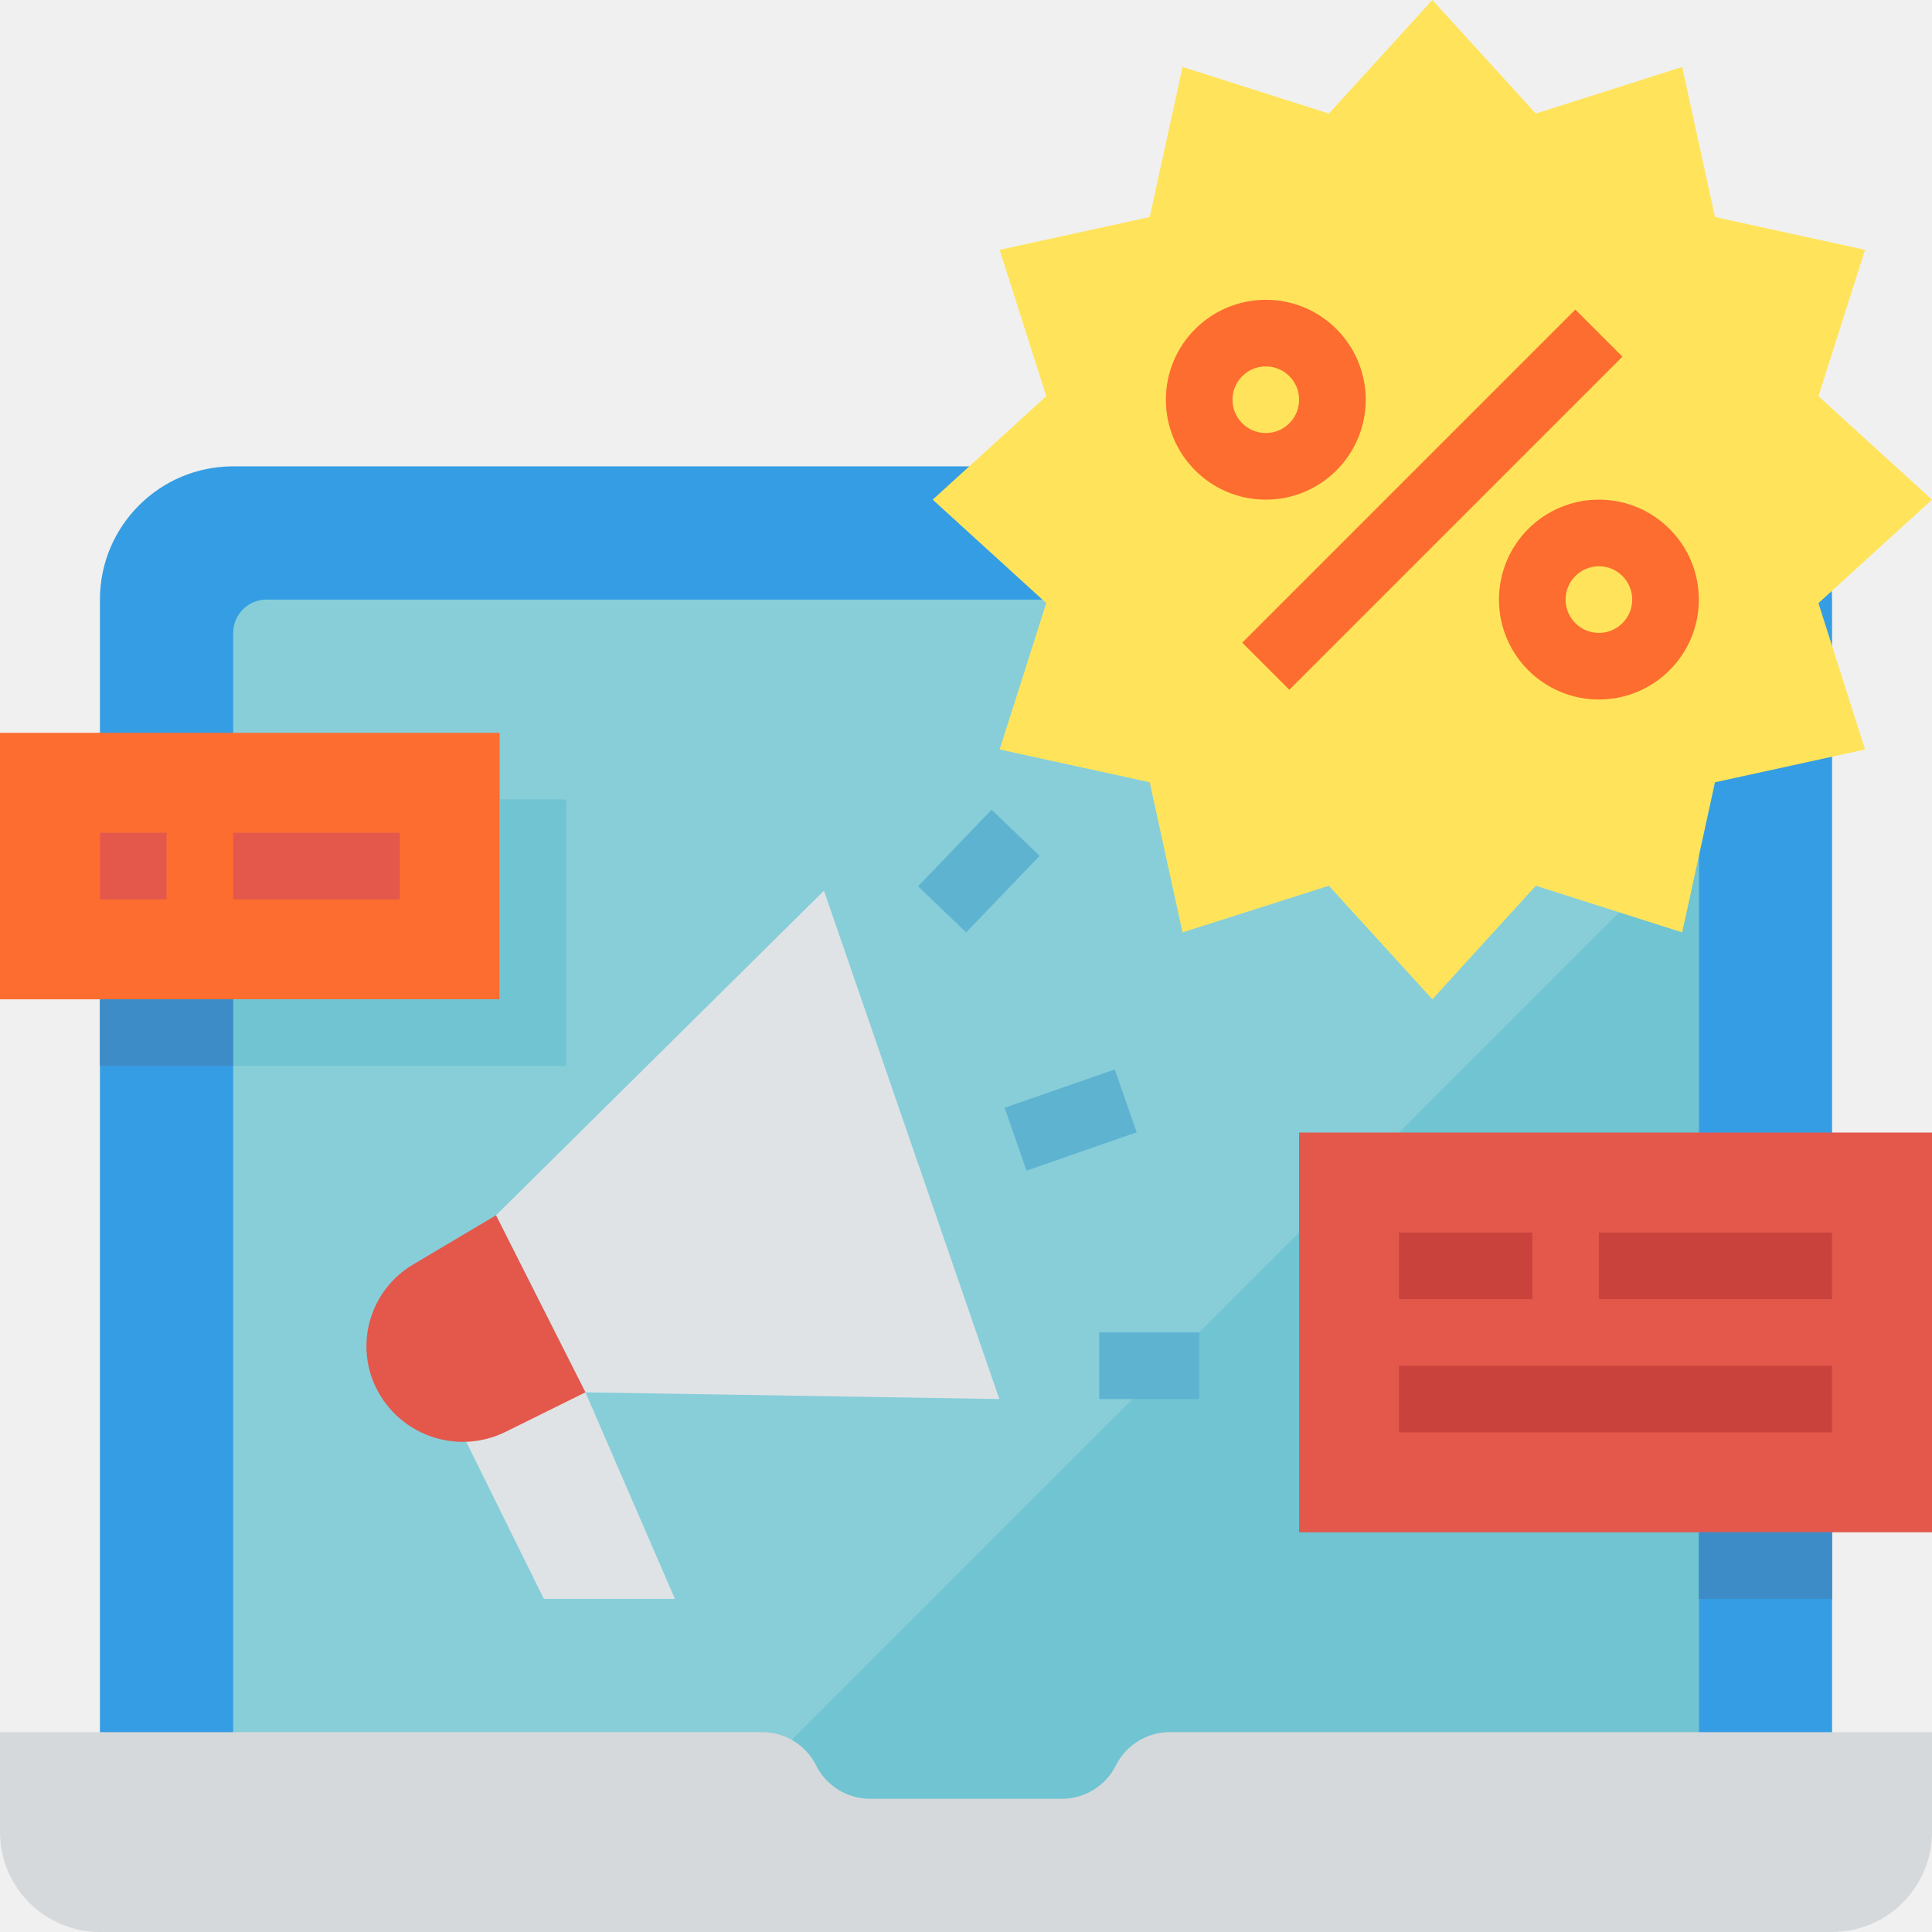
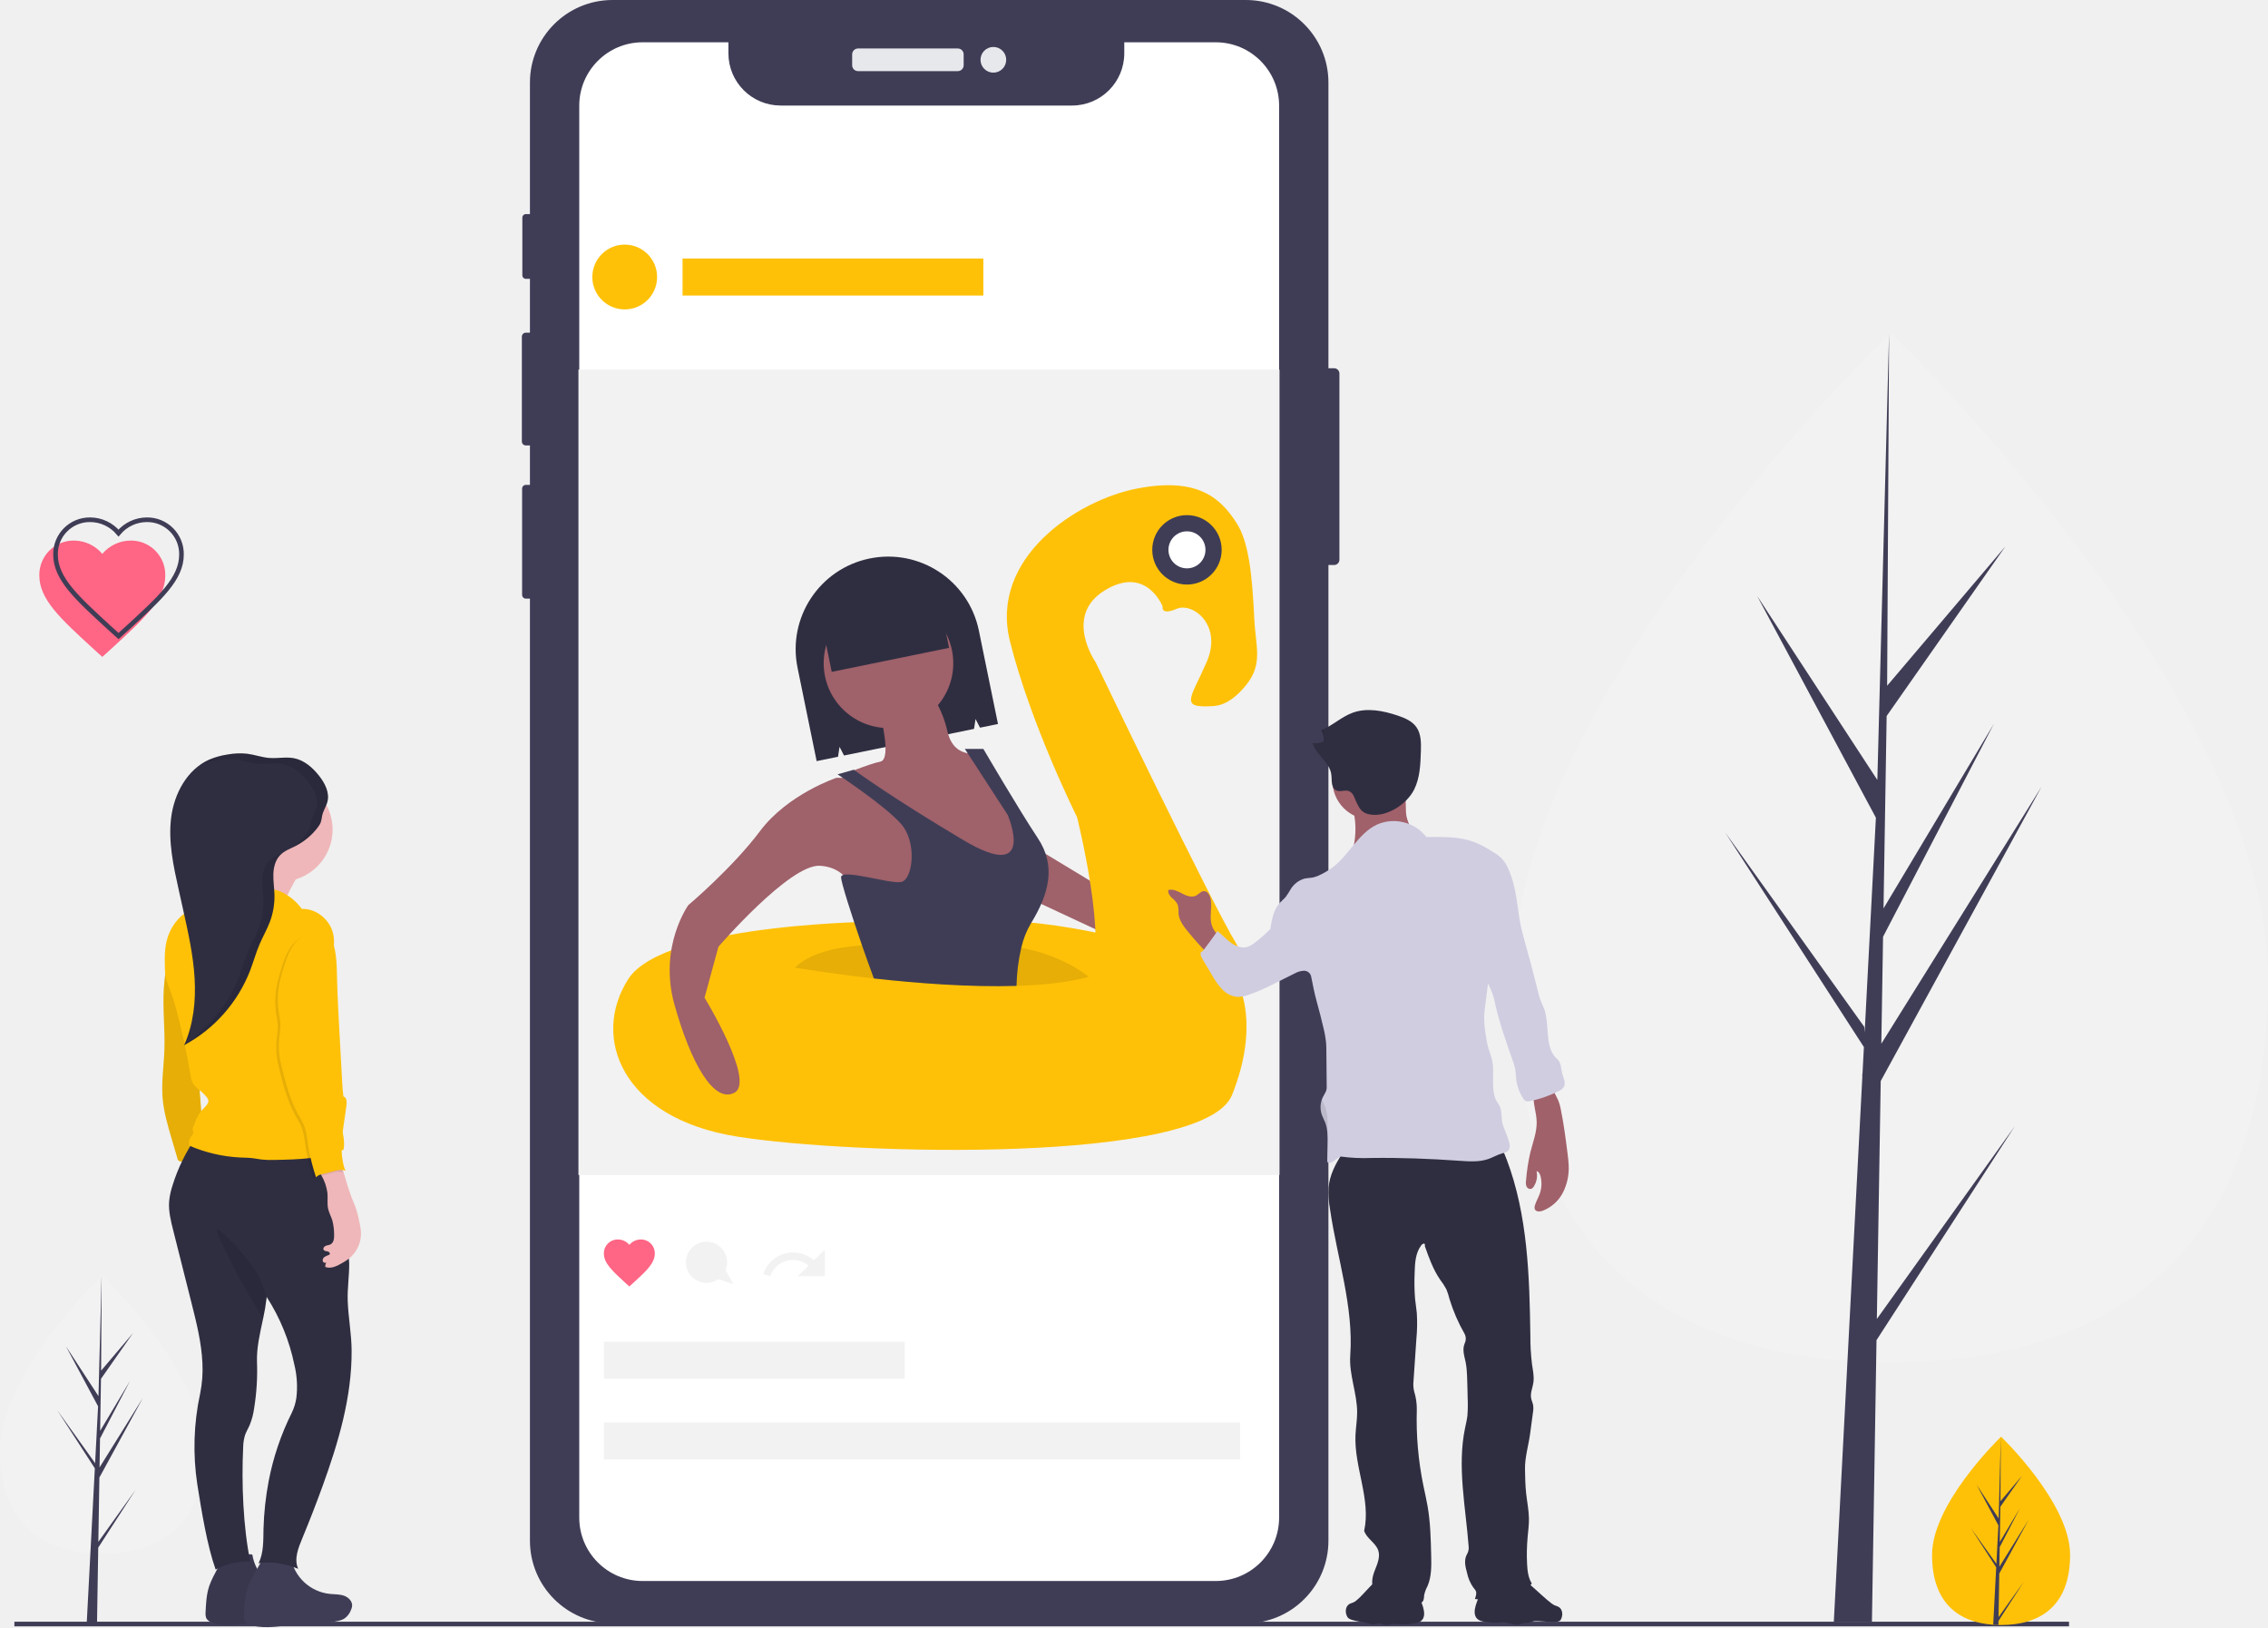
- <svg xmlns="http://www.w3.org/2000/svg" height="512px" viewBox="0 0 464 464" width="512px" class="">
-   <g>
-     <path d="m408 112h-352c-17.672 0-32 14.328-32 32v304h416v-304c0-17.672-14.328-32-32-32zm0 0" fill="#4398d1" data-original="#4398D1" class="" data-old_color="#4398d1" style="fill:#359DE3" />
-     <path d="m392 144h-328c-4.418 0-8 3.582-8 8v280h352v-272c0-8.836-7.164-16-16-16zm0 0" fill="#87ced9" data-original="#87CED9" />
-     <path d="m408 200-232 232h232zm0 0" fill="#71c4d1" data-original="#71C4D1" class="" />
-     <path d="m344 0 24.848 27.273 35.152-11.195 7.879 36.043 36.043 7.879-11.195 35.152 27.273 24.848-27.273 24.848 11.195 35.152-36.043 7.879-7.879 36.043-35.152-11.195-24.848 27.273-24.848-27.273-35.152 11.195-7.879-36.043-36.043-7.879 11.195-35.152-27.273-24.848 27.273-24.848-11.195-35.152 36.043-7.879 7.879-36.043 35.152 11.195zm0 0" fill="#fdb62f" data-original="#FDB62F" class="active-path" data-old_color="#fdb62f" style="fill:#FFE45B" />
-     <g fill="#fd6d2f">
-       <path d="m298.344 154.344 79.996-80 11.316 11.312-80 80zm0 0" data-original="#000000" />
-       <path d="m304 120c-13.254 0-24-10.746-24-24s10.746-24 24-24 24 10.746 24 24-10.746 24-24 24zm0-32c-4.418 0-8 3.582-8 8s3.582 8 8 8 8-3.582 8-8-3.582-8-8-8zm0 0" data-original="#000000" />
-       <path d="m384 168c-13.254 0-24-10.746-24-24s10.746-24 24-24 24 10.746 24 24-10.746 24-24 24zm0-32c-4.418 0-8 3.582-8 8s3.582 8 8 8 8-3.582 8-8-3.582-8-8-8zm0 0" data-original="#000000" />
-     </g>
-     <path d="m140.602 334.391-28.738 11.656 18.754 37.953h31.473zm0 0" fill="#e0e3e6" data-original="#E0E3E6" />
-     <path d="m240 336-99.398-1.609-21.48-42.52 78.766-77.949zm0 0" fill="#e0e3e6" data-original="#E0E3E6" />
-     <path d="m89.191 330.574c2.164 6.34 6.961 11.434 13.156 13.977 6.199 2.539 13.191 2.277 19.18-.719l19.074-9.441-21.48-42.52-19.875 11.801c-9.285 5.465-13.48 16.688-10.055 26.902zm0 0" fill="#e3584b" data-original="#E3584B" class="" />
-     <path d="m241.281 266.039 26.457-9.195 5.246 15.105-26.453 9.195zm0 0" fill="#5eb3d1" data-original="#5EB3D1" />
-     <path d="m220.492 212.855 17.645-18.391 11.547 11.078-17.648 18.391zm0 0" fill="#5eb3d1" data-original="#5EB3D1" />
-     <path d="m264 320h24v16h-24zm0 0" fill="#5eb3d1" data-original="#5EB3D1" />
-     <path d="m312 272h152v96h-152zm0 0" fill="#e3584b" data-original="#E3584B" class="" />
-     <path d="m336 296h32v16h-32zm0 0" fill="#c9433c" data-original="#C9433C" class="" />
-     <path d="m384 296h56v16h-56zm0 0" fill="#c9433c" data-original="#C9433C" class="" />
-     <path d="m336 328h104v16h-104zm0 0" fill="#c9433c" data-original="#C9433C" class="" />
-     <path d="m0 176h120v64h-120zm0 0" fill="#fd6d2f" data-original="#FD6D2F" />
-     <path d="m24 200h16v16h-16zm0 0" fill="#e3584b" data-original="#E3584B" class="" />
-     <path d="m56 200h40v16h-40zm0 0" fill="#e3584b" data-original="#E3584B" class="" />
-     <path d="m440 464h-416c-13.254 0-24-10.746-24-24v-24h183.055c5.484 0 10.496 3.098 12.945 8s7.461 8 12.945 8h46.109c5.484 0 10.496-3.098 12.945-8s7.461-8 12.945-8h183.055v24c0 13.254-10.746 24-24 24zm0 0" fill="#d6d9db" data-original="#D6D9DB" class="" />
-     <path d="m120 192v48h-64v16h80v-64zm0 0" fill="#71c4d1" data-original="#71C4D1" class="" />
-     <path d="m24 240h32v16h-32zm0 0" fill="#3e8cc7" data-original="#3E8CC7" class="" style="fill:#3E8CC7" data-old_color="#3e8cc7" />
-     <path d="m408 368h32v16h-32zm0 0" fill="#3e8cc7" data-original="#3E8CC7" class="" style="fill:#3E8CC7" data-old_color="#3e8cc7" />
+ <svg xmlns="http://www.w3.org/2000/svg" id="f622ef11-673b-443b-b2c3-35d70219ab5c" data-name="Layer 1" width="980.217" height="703.047" viewBox="0 0 980.217 703.047">
+   <path d="M1090.108,521.425c0,122.839-73.026,165.73-163.108,165.73S763.892,644.264,763.892,521.425,927,242.314,927,242.314,1090.108,398.586,1090.108,521.425Z" transform="translate(-109.8917 -98.47635)" fill="#f2f2f2" />
+   <polygon points="811.167 569.888 812.837 467.083 882.358 339.898 813.099 450.956 813.85 404.73 861.763 312.713 814.048 392.497 814.048 392.498 815.399 309.358 866.706 236.101 815.611 296.285 816.455 143.838 811.152 345.65 811.588 337.325 759.424 257.48 810.751 353.307 805.891 446.158 805.746 443.694 745.61 359.668 805.564 452.4 804.956 464.012 804.847 464.187 804.897 465.14 792.566 700.713 809.041 700.713 811.018 579.035 870.825 486.53 811.167 569.888" fill="#3f3d56" />
+   <path d="M198.108,724.934c0,33.219-19.748,44.817-44.108,44.817s-44.108-11.599-44.108-44.817S154,649.456,154,649.456,198.108,691.715,198.108,724.934Z" transform="translate(-109.8917 -98.47635)" fill="#f2f2f2" />
+   <polygon points="42.502 666.194 42.953 638.393 61.753 603.999 43.024 634.031 43.227 621.531 56.184 596.647 43.281 618.223 43.281 618.223 43.646 595.74 57.521 575.93 43.704 592.205 43.932 550.98 42.498 605.554 42.615 603.303 28.509 581.711 42.389 607.625 41.075 632.734 41.036 632.068 24.774 609.345 40.986 634.422 40.822 637.562 40.793 637.609 40.806 637.867 37.471 701.572 41.927 701.572 42.461 668.667 58.635 643.652 42.502 666.194" fill="#3f3d56" />
+   <line x1="6.217" y1="701.687" x2="894.217" y2="701.687" fill="none" stroke="#3f3d56" stroke-miterlimit="10" stroke-width="2" />
+   <path d="M1004.582,770.274c0,22.469-13.356,30.314-29.834,30.314q-.573,0-1.143-.013c-.763-.016-1.52-.053-2.267-.104-14.871-1.052-26.424-9.301-26.424-30.197,0-21.625,27.634-48.912,29.71-50.932l.004-.004c.08-.078.12-.116.12-.116S1004.582,747.806,1004.582,770.274Z" transform="translate(-109.8917 -98.47635)" fill="#ffc107" />
+   <path d="M973.661,797.151,984.572,781.904,973.634,798.825l-.029,1.75c-.763-.016-1.52-.053-2.267-.104l1.176-22.479-.009-.174.02-.033.111-2.123L961.669,758.699l11.001,15.37.025.451.889-16.985-9.388-17.528,9.503,14.547.925-35.212.004-.12v.116l-.154,27.767,9.347-11.008-9.385,13.4-.247,15.207,8.727-14.594-8.763,16.832-.138,8.454,12.669-20.313-12.717,23.263Z" transform="translate(-109.8917 -98.47635)" fill="#3f3d56" />
+   <rect x="568.574" y="159.103" width="10.312" height="85.02" rx="2.292" fill="#3f3d56" />
+   <rect x="225.758" y="92.497" width="5.787" height="27.989" rx="1.503" fill="#3f3d56" />
+   <rect x="225.547" y="143.74" width="6.524" height="48.718" rx="1.695" fill="#3f3d56" />
+   <rect x="225.653" y="209.505" width="6.208" height="49.139" rx="1.613" fill="#3f3d56" />
+   <rect x="229.036" width="345.104" height="701.374" rx="35.694" fill="#3f3d56" />
+   <rect x="368.298" y="20.945" width="48.192" height="9.786" rx="2.542" fill="#e6e8ec" />
+   <circle cx="429.327" cy="25.838" r="5.551" fill="#e6e8ec" />
+   <path d="M662.72,144.156v610.02a27.405,27.405,0,0,1-27.41,27.4h-247.66a27.405,27.405,0,0,1-27.41-27.4v-610.02a27.408,27.408,0,0,1,27.41-27.41h37.06v4.76a22.576,22.576,0,0,0,22.57,22.57h125.95a22.57,22.57,0,0,0,22.57-22.57v-4.76h39.51A27.408,27.408,0,0,1,662.72,144.156Z" transform="translate(-109.8917 -98.47635)" fill="#fff" />
+   <rect x="249.998" y="159.687" width="303" height="348" fill="#f2f2f2" />
+   <path d="M381.89,654.317l-1.595-1.439c-5.665-5.201-9.405-8.577-9.405-12.782a5.982,5.982,0,0,1,6.05-6.087,6.507,6.507,0,0,1,4.95,2.324,6.507,6.507,0,0,1,4.95-2.324,5.982,5.982,0,0,1,6.05,6.087c0,4.205-3.74,7.581-9.405,12.782Z" transform="translate(-109.8917 -98.47635)" fill="#ff6584" />
+   <path d="M439.723,648.997l3.083.881a10.402,10.402,0,0,1,16.536-4.565l-4.708,4.565h11.756V638.449l-4.738,4.542a13.621,13.621,0,0,0-21.929,6.006Z" transform="translate(-109.8917 -98.47635)" fill="#f2f2f2" />
+   <circle cx="269.998" cy="119.687" r="14" fill="#ffc107" />
+   <rect x="294.998" y="111.687" width="130" height="16" fill="#ffc107" />
+   <rect x="260.998" y="579.687" width="130" height="16" fill="#f2f2f2" />
+   <rect x="260.998" y="614.567" width="275" height="16" fill="#f2f2f2" />
+   <path d="M426.89,653.305l-3.445-6.029a8.893,8.893,0,1,0-3.087,3.851Z" transform="translate(-109.8917 -98.47635)" fill="#f2f2f2" />
+   <path d="M485.753,339.779l-0,0a40,40,0,0,0-31.168,47.207l8.255,40.341,9.243-1.892.652-4.275,1.935,3.746,56.194-11.5.652-4.275,1.935,3.746,7.763-1.589-8.255-40.341A40,40,0,0,0,485.753,339.779Z" transform="translate(-109.8917 -98.47635)" fill="#2f2e41" />
+   <polygon points="445.498 365.067 493.498 394.067 487.498 408.067 442.498 387.067 445.498 365.067" fill="#9f616a" />
+   <path d="M494.39,496.543s-97,0-113,25-3,60,47,68,202,12,214-18,3-47,3-47S593.39,488.543,494.39,496.543Z" transform="translate(-109.8917 -98.47635)" fill="#ffc107" />
+   <path d="M580.39,520.543l53,20s22-16,11-34-61-122-61-122-14-20,4-31,25,7,25,7-1,4,6,1,20,7,13,23-12,20,3,19c5.417-.361,10.181-4.243,14.059-9.056C655.88,385.263,652.562,377.832,652,366c-.963-20.27-2.538-33.486-7.61-41.457-7-11-17-20-43-15s-64,30-55,66,29,76,29,76S589.39,507.543,580.39,520.543Z" transform="translate(-109.8917 -98.47635)" fill="#ffc107" />
+   <path d="M580.39,520.543c-8.64,2.38-19.49,3.54-31.17,3.9-20.38.63-43.32-1.17-61.64-3.21-19.79-2.21-34.19-4.69-34.19-4.69,6.69-6.24,16.97-8.71,29.05-9.61,15-1.12,32.78.16,49.95-.39a86.272,86.272,0,0,1,18.89,1.42C570.22,511.573,580.39,520.543,580.39,520.543Z" transform="translate(-109.8917 -98.47635)" opacity="0.1" />
+   <circle cx="383.998" cy="286.567" r="28" fill="#9f616a" />
+   <path d="M490.39,407.543s5,19,0,20-17,6-17,6l15,6,28,26,24,12,12-4v-22l-18-28s-12,4-15-9-9-18-9-18Z" transform="translate(-109.8917 -98.47635)" fill="#9f616a" />
+   <path d="M483.39,434.543h-12s-21,7-33,23-31,32-31,32-13,18-6,43,17,43,26,38-13-41-13-41l6-22s31-36,44-35,14,12,14,12l28,8,9-19-5-20Z" transform="translate(-109.8917 -98.47635)" fill="#9f616a" />
+   <path d="M555.39,497.543a36.989,36.989,0,0,0-4.11,10.42,81.167,81.167,0,0,0-2.06,16.48c-20.38.63-43.32-1.17-61.64-3.21-1.62-4.32-3.4-9.29-5.14-14.3-4.69-13.54-9.05-27.36-9.05-29.39,0-4,21,3,26,2s7-17,0-25-27.5-21.5-27.5-21.5l7-2s15.5,11.5,47.5,30.5,19-11,19-11l-18.5-28.5h8s15.5,26.5,23.5,38.5S563.39,484.543,555.39,497.543Z" transform="translate(-109.8917 -98.47635)" fill="#3f3d56" />
+   <rect x="465.649" y="352.135" width="51.765" height="31.765" transform="translate(-173.6941 7.54049) rotate(-11.56535)" fill="#2f2e41" />
+   <circle cx="512.998" cy="237.567" r="15" fill="#3f3d56" />
+   <circle cx="512.998" cy="237.567" r="8" fill="#fff" />
+   <path d="M182.627,509.188l-1.022,7.891c-.346,2.672-.692,5.345-.878,8.032-.62,8.94.536,17.915.232,26.871-.234,6.895-1.333,13.786-.802,20.664.469,6.084,2.201,11.991,3.923,17.845l2.461,8.368a1.631,1.631,0,0,0,2.181,1.403l10.892-.987c-.698-3.198-1.473-6.532-1.848-9.783-.296-2.572-.475-5.155-.661-7.737-.58-8.048-1.236-16.091-1.892-24.134l-1.153-14.128c-.5-6.129-1.006-12.293-2.549-18.245A36.327,36.327,0,0,0,182.627,509.188Z" transform="translate(-109.8917 -98.47635)" fill="#ffc107" />
+   <path d="M182.627,509.188l-1.022,7.891c-.346,2.672-.692,5.345-.878,8.032-.62,8.94.536,17.915.232,26.871-.234,6.895-1.333,13.786-.802,20.664.469,6.084,2.201,11.991,3.923,17.845l2.461,8.368a1.631,1.631,0,0,0,2.181,1.403l10.892-.987c-.698-3.198-1.473-6.532-1.848-9.783-.296-2.572-.475-5.155-.661-7.737-.58-8.048-1.236-16.091-1.892-24.134l-1.153-14.128c-.5-6.129-1.006-12.293-2.549-18.245A36.327,36.327,0,0,0,182.627,509.188Z" transform="translate(-109.8917 -98.47635)" opacity="0.1" />
+   <path d="M202.031,779.777a32.242,32.242,0,0,0-1.671,3.884c-1.251,3.671-1.44,7.606-1.617,11.48a5.485,5.485,0,0,0,.204,2.224c.534,1.393,2.075,2.098,3.516,2.486,6.032,1.622,12.393.095,18.615-.461,6.107-.546,12.328-.151,18.31-1.498a9.109,9.109,0,0,0,2.536-.881,7.882,7.882,0,0,0,3.204-4.184,5.351,5.351,0,0,0,.364-1.375c.197-2.038-1.579-3.809-3.514-4.479s-4.039-.559-6.076-.769a19.158,19.158,0,0,1-16.952-15.99c-.072-.445-10.073-.182-11.126.395-1.232.676-1.978,2.363-2.672,3.503Q203.468,776.874,202.031,779.777Z" transform="translate(-109.8917 -98.47635)" fill="#3f3d56" />
+   <path d="M202.031,779.777a32.242,32.242,0,0,0-1.671,3.884c-1.251,3.671-1.44,7.606-1.617,11.48a5.485,5.485,0,0,0,.204,2.224c.534,1.393,2.075,2.098,3.516,2.486,6.032,1.622,12.393.095,18.615-.461,6.107-.546,12.328-.151,18.31-1.498a9.109,9.109,0,0,0,2.536-.881,7.882,7.882,0,0,0,3.204-4.184,5.351,5.351,0,0,0,.364-1.375c.197-2.038-1.579-3.809-3.514-4.479s-4.039-.559-6.076-.769a19.158,19.158,0,0,1-16.952-15.99c-.072-.445-10.073-.182-11.126.395-1.232.676-1.978,2.363-2.672,3.503Q203.468,776.874,202.031,779.777Z" transform="translate(-109.8917 -98.47635)" opacity="0.1" />
+   <path d="M218.612,780.725a32.244,32.244,0,0,0-1.671,3.884c-1.251,3.671-1.44,7.606-1.617,11.48a5.484,5.484,0,0,0,.204,2.224c.534,1.393,2.075,2.098,3.516,2.486,6.032,1.622,12.393.095,18.615-.461,6.107-.546,12.328-.151,18.31-1.498a9.108,9.108,0,0,0,2.536-.881,7.882,7.882,0,0,0,3.204-4.184,5.35,5.35,0,0,0,.364-1.375c.197-2.038-1.579-3.809-3.514-4.479s-4.039-.559-6.076-.769a19.158,19.158,0,0,1-16.952-15.99c-.072-.445-10.073-.182-11.126.395-1.232.676-1.978,2.363-2.672,3.503Q220.049,777.822,218.612,780.725Z" transform="translate(-109.8917 -98.47635)" fill="#3f3d56" />
+   <path d="M261.861,682.01c.129,20.082-5.711,39.711-12.561,58.588q-4.068,11.209-8.633,22.223c-1.802,4.352-3.832,9.179-1.901,13.475-5.557-2.115-11.246-3.364-17.112-2.388,2.233-4.551,2.023-9.849,2.122-14.916a129.861,129.861,0,0,1,2.215-20.495,114.211,114.211,0,0,1,10.019-29.629,22.403,22.403,0,0,0,1.942-6.246,39.733,39.733,0,0,0-.825-14.419,86.051,86.051,0,0,0-11.983-29.364c-.018.199-.037.402-.059.601a87.605,87.605,0,0,1-1.507,8.888c-1.312,6.22-2.841,12.443-2.612,18.697a100.6,100.6,0,0,1-1.227,19.824,29.985,29.985,0,0,1-1.993,7.495c-.641,1.437-1.478,2.789-1.982,4.278a19.539,19.539,0,0,0-.777,5.295c-.748,15.122-.011,34.473,3.08,49.297a28.801,28.801,0,0,0-14.979,3.412c-3.736-10.542-6.117-25.515-7.896-36.618a108.404,108.404,0,0,1,1.209-39.457,52.682,52.682,0,0,0,.977-13.155c-.398-8.781-2.557-17.37-4.702-25.893q-1.636-6.489-3.272-12.981-2.327-9.247-4.661-18.498c-1.032-4.101-2.075-8.291-1.75-12.51a31.186,31.186,0,0,1,1.448-6.798,76.004,76.004,0,0,1,10.288-21.044c17.904,1.006,36.026-.671,53.904-2.045a3.614,3.614,0,0,1,2.535.431,3.576,3.576,0,0,1,1.017,2.303q3.361,19.03,6.717,38.06a95.916,95.916,0,0,1,1.912,16.084c.033,5.387-.84,10.756-.637,16.139C260.446,667.897,261.817,674.755,261.861,682.01Z" transform="translate(-109.8917 -98.47635)" fill="#2f2e41" />
+   <path d="M225.083,659.441a87.605,87.605,0,0,1-1.507,8.888c-3.895-6.736-8.092-13.302-11.677-20.207-.925-1.78-1.806-3.582-2.69-5.38q-1.321-2.697-2.642-5.394c-.494-1.01-.991-2.023-1.437-3.058a22.185,22.185,0,0,1-1.665-4.676c1.304-.239,4.517,3.276,5.483,4.193a74.777,74.777,0,0,1,5.601,6.176,67.215,67.215,0,0,1,5.818,7.616A37.095,37.095,0,0,1,225.083,659.441Z" transform="translate(-109.8917 -98.47635)" opacity="0.1" />
+   <path d="M240.003,474.591s-9.949,15.845-8.106,19.161-31.321-2.948-31.321-2.948,18.055-15.845,16.213-22.477S240.003,474.591,240.003,474.591Z" transform="translate(-109.8917 -98.47635)" fill="#efb7b9" />
+   <circle cx="121.268" cy="358.427" r="22.477" fill="#efb7b9" />
+   <path d="M240.336,491.205a22.868,22.868,0,0,0-9.453-7.627,34.039,34.039,0,0,0-6.715-1.657l-8.968-1.577c-2.198-.386-4.55-.756-6.589.151a10.672,10.672,0,0,0-2.809,2.053c-3.117,2.886-6.137,6.061-10.045,7.727-1.07.456-2.189.79-3.257,1.25-4.372,1.883-7.641,5.814-9.499,10.197-1.949,4.598-2.005,9.582-1.851,14.574a25.547,25.547,0,0,0,.506,5.13,34.499,34.499,0,0,0,1.701,4.703,85.039,85.039,0,0,1,3.106,9.969q3.485,13.34,5.794,26.951a10.235,10.235,0,0,0,1.13,3.731,13.319,13.319,0,0,0,3.1,2.978,20.597,20.597,0,0,1,2.598,2.574,3.413,3.413,0,0,1,.821,1.416c.291,1.341-.895,2.491-1.857,3.47a16.764,16.764,0,0,0-4.198,7.309,2.905,2.905,0,0,0-.667,2.02,3.501,3.501,0,0,1,.209,1.594,3.683,3.683,0,0,1-.845,1.314,4.956,4.956,0,0,0-.933,3.974,63.161,63.161,0,0,0,22.01,5.153c1.858.087,3.723.087,5.569.315,1.317.162,2.617.439,3.935.593a42.477,42.477,0,0,0,5.767.147c10.004-.198,20.302-.457,29.489-4.424.865-4.712-.999-9.513-2.168-14.158-1.86-7.388-2.329-15.051-3.712-22.543-.947-5.128-2.323-10.174-3.112-15.329s-.974-10.499.443-15.517c1.256-4.447,1.635-8.975,2.936-13.408s2.214-9.241.744-13.622C251.696,495.202,246.058,490.905,240.336,491.205Z" transform="translate(-109.8917 -98.47635)" fill="#ffc107" />
+   <path d="M251.374,444.988c1.093-3.991-1.056-8.146-3.628-11.388-2.763-3.484-6.333-6.627-10.693-7.502-3.543-.711-7.214.147-10.816-.138-3.193-.253-6.252-1.398-9.429-1.809a29.867,29.867,0,0,0-8.618.327,32.071,32.071,0,0,0-7.856,2.194c-9.568,4.239-15.174,14.71-16.475,25.094s.98,20.846,3.248,31.063l2.05,9.235c2.133,9.612,4.274,19.275,4.845,29.105s-.494,19.921-4.538,28.899a62.154,62.154,0,0,0,28.557-32.332c1.454-3.801,2.53-7.745,4.141-11.483,1.386-3.216,3.16-6.262,4.388-9.541a31.07,31.07,0,0,0,1.959-11.593c-.07-2.972-.567-5.929-.48-8.9s.842-6.072,2.896-8.22c1.826-1.91,4.42-2.827,6.773-4.03a28.112,28.112,0,0,0,9.463-7.897c1.481-1.93,1.56-2.754,1.937-4.981C249.465,448.925,250.799,447.09,251.374,444.988Z" transform="translate(-109.8917 -98.47635)" fill="#2f2e41" />
+   <path d="M251.405,613.847c.228,2.311-.192,4.679.313,6.946.38,1.703,1.262,3.251,1.781,4.917a23.327,23.327,0,0,1,.789,5.918c.075,1.676-.054,3.714-1.536,4.499-.651.345-1.432.352-2.11.641s-1.259,1.111-.871,1.737c.326.527,1.067.533,1.674.658s1.275.753.923,1.263a1.085,1.085,0,0,1-.541.344,6.211,6.211,0,0,0-1.741.838,1.755,1.755,0,0,0-.717,1.693,1.045,1.045,0,0,0,1.495.689,4.638,4.638,0,0,0-.436,1.853c2.372,1.02,5.042-.314,7.274-1.611a27.378,27.378,0,0,0,2.799-1.781,13.937,13.937,0,0,0,5.394-11.862,27.377,27.377,0,0,0-.524-3.393,51.955,51.955,0,0,0-1.368-5.764c-.638-1.998-1.515-3.909-2.267-5.867-1.603-4.171-2.635-8.538-4.078-12.767a1.475,1.475,0,0,0-1.728-1.302,16.96,16.96,0,0,0-4.84.445c-.957.279-2.527.894-2.956,1.897-.387.903.261,1.712.672,2.485A20.662,20.662,0,0,1,251.405,613.847Z" transform="translate(-109.8917 -98.47635)" fill="#efb7b9" />
+   <path d="M249.885,500.926a6.656,6.656,0,0,1,1.191,1.656c3.194,5.804,3.234,12.752,3.384,19.375.169,7.455.577,14.903.985,22.349l1.22,22.269c.117,2.127.233,4.258.532,6.368,1.435.362,1.495,2.217,1.328,3.688-1.027,9.088-3.584,18.442-.907,27.187a2.718,2.718,0,0,0,.626,1.212,7.213,7.213,0,0,0-4.155-.056c-1.335.281-2.618.769-3.948,1.072-1.692.385-3.611.551-4.765,1.846a92.366,92.366,0,0,1-3.109-12.012c-.634-3.698-.806-7.543-2.313-10.979-.608-1.388-1.421-2.674-2.163-3.995-3.902-6.95-5.813-14.812-7.68-22.56a32.91,32.91,0,0,1-.594-11.208,40.528,40.528,0,0,0,.466-5.158,41.58,41.58,0,0,0-.715-5.426,36.459,36.459,0,0,1,1.082-15.711c1.398-4.732,2.624-9.711,5.549-13.686S244.951,500.993,249.885,500.926Z" transform="translate(-109.8917 -98.47635)" opacity="0.1" />
+   <path d="M250.99,500.189a6.656,6.656,0,0,1,1.191,1.656c3.194,5.804,3.234,12.752,3.384,19.375.169,7.455.577,14.903.985,22.349l1.22,22.269c.117,2.127.233,4.258.532,6.368,1.435.362,1.495,2.217,1.328,3.688-1.027,9.088-3.584,18.442-.907,27.187a2.718,2.718,0,0,0,.626,1.212,7.213,7.213,0,0,0-4.155-.056c-1.335.281-2.618.769-3.948,1.072-1.692.385-3.611.551-4.765,1.846a92.366,92.366,0,0,1-3.109-12.012c-.634-3.698-.806-7.543-2.313-10.979-.608-1.388-1.421-2.674-2.163-3.995-3.902-6.95-5.813-14.812-7.68-22.56a32.91,32.91,0,0,1-.594-11.208,40.526,40.526,0,0,0,.466-5.158,41.58,41.58,0,0,0-.715-5.426,36.459,36.459,0,0,1,1.082-15.711c1.398-4.732,2.624-9.711,5.549-13.686S246.056,500.256,250.99,500.189Z" transform="translate(-109.8917 -98.47635)" fill="#ffc107" />
+   <g opacity="0.1">
+     <path d="M247.746,433.6c-2.763-3.484-6.333-6.627-10.693-7.502-3.543-.711-7.214.147-10.816-.138-3.193-.253-6.252-1.398-9.429-1.809a29.866,29.866,0,0,0-8.618.327,32.071,32.071,0,0,0-7.856,2.194,22.971,22.971,0,0,0-3.872,2.196,33.729,33.729,0,0,1,6.938-1.811,29.866,29.866,0,0,1,8.618-.327c3.176.411,6.236,1.556,9.429,1.809,3.602.286,7.273-.573,10.816.138,4.359.875,7.93,4.018,10.693,7.502,2.572,3.242,4.721,7.397,3.628,11.388-.576,2.102-1.909,3.937-2.276,6.102-.377,2.226-.456,3.051-1.937,4.981a28.22,28.22,0,0,1-6.824,6.355c.721-.343,1.447-.678,2.151-1.038a28.113,28.113,0,0,0,9.463-7.897c1.481-1.93,1.56-2.754,1.937-4.981.366-2.166,1.7-4.001,2.276-6.102C252.467,440.997,250.318,436.842,247.746,433.6Z" transform="translate(-109.8917 -98.47635)" />
+     <path d="M230.925,467.998a9.528,9.528,0,0,1,1.257-1.091c-2.148,1.04-4.407,1.955-6.047,3.67-2.054,2.149-2.81,5.249-2.896,8.22s.411,5.929.48,8.9A31.07,31.07,0,0,1,221.76,499.291c-1.228,3.279-3.002,6.325-4.388,9.541-1.61,3.738-2.687,7.682-4.141,11.483a62.249,62.249,0,0,1-23.608,29.379c-.055.124-.104.25-.159.373a62.153,62.153,0,0,0,28.557-32.332c1.454-3.801,2.53-7.745,4.141-11.483,1.386-3.216,3.16-6.262,4.388-9.541a31.07,31.07,0,0,0,1.96-11.593c-.07-2.971-.567-5.929-.48-8.9S228.872,470.146,230.925,467.998Z" transform="translate(-109.8917 -98.47635)" />
  </g>
+   <path d="M724.557,798.363c-1.07,1.291-2.902,1.551-4.56,1.722a25.957,25.957,0,0,1-6.465.123c-2.557-.381-4.088,1.073-6.424-.045-1.413-.676-3.587.676-5,0-1.936-.927-8.624-1.119-9.803-2.928s-1.059-4.667.805-5.734a12.433,12.433,0,0,1,1.633-.639c3.121-1.242,9.443-10.611,12.763-11.091a8.846,8.846,0,0,1,4.723,1.113c3.274,1.453,9.055,2.601,10.483,6.29C723.827,790.048,726.872,795.554,724.557,798.363Z" transform="translate(-109.8917 -98.47635)" fill="#2f2e41" />
+   <path d="M748.077,797.622c1.07,1.291,2.902,1.551,4.56,1.722a25.956,25.956,0,0,0,6.465.123c2.557-.381,5.671,1.814,8.007.696,1.413-.676,3.587-.324,5-1,1.936-.927,11.041,1.14,12.22-.669s1.059-4.667-.805-5.734a12.431,12.431,0,0,0-1.633-.639c-3.121-1.242-13.443-12.611-16.763-13.091a8.846,8.846,0,0,0-4.723,1.113c-3.274,1.453-9.055,2.601-10.483,6.29C748.807,789.306,745.762,794.813,748.077,797.622Z" transform="translate(-109.8917 -98.47635)" fill="#2f2e41" />
+   <path d="M758.417,593.426a50.889,50.889,0,0,1,2.675,6.079c9.078,24.015,9.838,50.259,10.213,75.93a96.944,96.944,0,0,0,.714,12.489c.38,2.627.981,5.283.594,7.909-.335,2.271-1.403,4.51-.977,6.766.191,1.012.676,1.95.867,2.962a10.507,10.507,0,0,1-.09,3.335l-1.217,9.056c-.693,5.159-2.293,10.127-2.206,15.331.059,3.55.119,7.106.514,10.634.401,3.583,1.148,7.138,1.187,10.742.029,2.7-.341,5.385-.58,8.074a83.463,83.463,0,0,0-.229,11.422c.142,2.934.479,5.981,2.035,8.472-1.743,2.5-3.469,4.74-6.26,5.964-5.672,2.487-12.18,1.643-18.309.753.34-1.131.865-2.413.375-3.487a6.999,6.999,0,0,0-1.052-1.432,16.822,16.822,0,0,1-2.727-6.342c-.742-2.704-1.485-5.614.039-8.209a5.24,5.24,0,0,0,.664-3.044c-1.269-17.024-5.057-34.638-1.568-51.346.372-1.783.816-3.556,1.024-5.366a65.245,65.245,0,0,0,.093-7.823l-.073-3.629c-.182-3.873-.024-7.842-.801-11.672-.556-2.743-1.595-5.5-.315-8.295a4.56,4.56,0,0,0-.19-4.028,74.072,74.072,0,0,1-6.457-14.906,26.232,26.232,0,0,0-1.36-4.243,30.27,30.27,0,0,0-2.684-4.13c-3.037-4.404-4.853-9.515-6.636-14.559.19-.463.044-1.107-.452-1.04a1.911,1.911,0,0,0-1.17.874c-2.443,3.283-2.648,7.663-2.758,11.754a86.728,86.728,0,0,0,.194,11.402c.209,1.987.555,3.958.733,5.948a70.825,70.825,0,0,1-.176,11.142l-1.247,18.224a13.245,13.245,0,0,0,.269,4.507A25.28,25.28,0,0,1,722.228,707.537a142.207,142.207,0,0,0,2.836,32.806c.609,2.979,1.313,5.939,1.83,8.935,1.218,7.061,1.385,14.255,1.549,21.418.101,4.404.173,8.967-1.562,13.016a15.044,15.044,0,0,0-1.478,3.974,8.631,8.631,0,0,1-.283,2.12c-.509,1.311-2.037,1.869-3.411,2.168a27.646,27.646,0,0,1-7.865.56,4.58,4.58,0,0,1-1.794-.398c-.983-.509-1.505-1.588-2.252-2.405-1.612-1.761-4.293-2.3-5.761-4.183-1.837-2.354-1.065-5.764.028-8.542s2.447-5.795,1.506-8.628c-1.109-3.339-5.041-5.137-6.096-8.494,3.013-13.537-4.386-27.539-3.751-41.393.148-3.227.708-6.431.719-9.661.029-8.321-3.575-16.418-2.982-24.718,1.507-21.092-5.677-42.149-8.721-63.075a41.376,41.376,0,0,1-.642-9.476c.452-5.238,2.883-10.113,5.808-14.482,2.095-3.13,4.615-6.194,8.086-7.659,2.858-1.206,6.061-1.201,9.163-1.177,7.739.06,15.479.12,23.217.259a76.391,76.391,0,0,1,15.695,1.405C750.25,590.865,754.166,592.817,758.417,593.426Z" transform="translate(-109.8917 -98.47635)" fill="#2f2e41" />
+   <path d="M633.371,497.27c-.749-3.669.667-7.594-.441-11.171-.4-1.29-1.381-2.63-2.731-2.593-1.312.036-2.199,1.32-3.362,1.928-1.874.98-4.15.09-6.023-.892s-3.961-2.094-5.992-1.505c-.239,1.272.62,2.486,1.555,3.381a9.146,9.146,0,0,1,2.514,2.915,12.531,12.531,0,0,1,.343,3.768c.213,2.906,2.053,5.409,3.892,7.669a138.395,138.395,0,0,0,9.428,10.455c-.006-.006,5.033-6.241,4.937-7.331-.091-1.027-1.787-1.988-2.403-2.817A9.652,9.652,0,0,1,633.371,497.27Z" transform="translate(-109.8917 -98.47635)" fill="#a1616a" />
+   <path d="M783.432,574.069a19.581,19.581,0,0,1,1.005,3.602c1.3,6.301,2.119,12.689,2.927,19.071.216,1.703.431,3.409.497,5.125a23.455,23.455,0,0,1-2.431,11.787,16.496,16.496,0,0,1-8.835,7.961c-1.18.42-2.831.496-3.346-.646a2.432,2.432,0,0,1,.012-1.629c.466-1.7,1.414-3.225,2.029-4.877a13.157,13.157,0,0,0,.437-7.706c-.242-.977-.753-2.067-1.741-2.262a8.763,8.763,0,0,1-1.155,6.557,2.318,2.318,0,0,1-1.346,1.141,1.812,1.812,0,0,1-1.897-1.224,5.229,5.229,0,0,1-.153-2.426,82.111,82.111,0,0,1,1.865-12.16c1.101-4.392,2.845-8.724,2.733-13.25-.101-4.102-1.735-8.128-1.278-12.205a1.268,1.268,0,0,1,.233-.702,1.3,1.3,0,0,1,.511-.315,25.678,25.678,0,0,1,3.525-1.167c.71-.179,3.134-1.021,3.814-.645.551.305.721,2.132.996,2.75C782.321,571.947,782.97,572.962,783.432,574.069Z" transform="translate(-109.8917 -98.47635)" fill="#a1616a" />
+   <circle cx="592.607" cy="337.347" r="16.747" fill="#a1616a" />
+   <path d="M717.505,447.944a19.669,19.669,0,0,0,.253,3.186,18.081,18.081,0,0,0,.976,3.115,18.266,18.266,0,0,0,2.345,4.601,6.897,6.897,0,0,0,4.238,2.761,120.568,120.568,0,0,1-36.211,10.465,15.344,15.344,0,0,0,4.804-5.128,14.84,14.84,0,0,0,1.272-4.175,35.053,35.053,0,0,0-1.573-18.061c-.208-.57-.411-1.269-.018-1.73a1.641,1.641,0,0,1,.594-.386,37.345,37.345,0,0,1,15.744-2.936c1.38.01,2.759.071,4.135.17.74.053,2.375-.102,2.963.44.702.647.35,2.655.372,3.532Z" transform="translate(-109.8917 -98.47635)" fill="#a1616a" />
+   <path d="M726.366,460.127a17.924,17.924,0,0,0-21.438-5.342c-7.972,3.805-11.897,12.943-18.907,18.317a33.095,33.095,0,0,1-5.077,3.127,14.072,14.072,0,0,1-3.34,1.322c-1.311.289-2.679.249-3.983.563a10.261,10.261,0,0,0-5.928,4.601,32.497,32.497,0,0,1-2.179,3.362c-.733.87-1.643,1.572-2.417,2.405-2.788,2.996-3.545,7.297-4.18,11.34a53.714,53.714,0,0,1-7.113,6.273,10.066,10.066,0,0,1-2.642,1.462c-2.453.795-5.157-.217-7.248-1.726s-3.793-3.5-5.854-5.05c-1.894,2.707-3.873,5.423-5.891,8.039a2.593,2.593,0,0,1-1.317,1.08c-.379,1.275.53,2.596,1.21,3.739l3.652,6.137a30.575,30.575,0,0,0,4.408,6.176,10.29,10.29,0,0,0,6.683,3.25,13.403,13.403,0,0,0,4.713-.902c6.959-2.341,13.348-6.076,19.967-9.25a8.814,8.814,0,0,1,3.922-1.15,3.152,3.152,0,0,1,3.099,2.231c.759,3.833,1.513,7.653,2.557,11.419q1.476,5.328,2.743,10.71a46.565,46.565,0,0,1,1.205,6.684c.109,1.28.121,2.566.133,3.851l.141,15.526c.015,1.671-.938,2.714-1.671,4.216a9.926,9.926,0,0,0-.472,7.462c.412,1.211,1.056,2.33,1.513,3.525,1.103,2.889,1.061,6.07,1.003,9.162l-.132,7.085a1.511,1.511,0,0,0,.153.853c.433.676,1.475.28,2.134-.177l3.313-2.296a75.604,75.604,0,0,0,13.38.647c12.714-.184,25.432.322,38.116,1.21,4.232.296,8.607.617,12.608-.795,2.03-.716,3.9-1.862,5.975-2.436a5.487,5.487,0,0,0,2.371-.976c1.161-1.074.853-2.959.379-4.468q-.621-1.98-1.411-3.903a23.08,23.08,0,0,1-1.321-3.652c-.635-2.826-.017-6.091-1.777-8.393-3.938-5.151-1.151-13.076-2.803-19.346-.535-2.029-1.325-3.985-1.826-6.022-.315-1.279-.513-2.583-.712-3.885a46.519,46.519,0,0,1-.768-8.538c.048-1.433.228-2.857.408-4.28l1.251-9.877a31.071,31.071,0,0,1,3.22,9.336,138.524,138.524,0,0,0,4.2,14.408c.943,2.848,1.887,5.697,2.905,8.519a28.368,28.368,0,0,1,1.484,4.965c.225,1.369.232,2.764.39,4.142a18.943,18.943,0,0,0,3.018,8.269,2.685,2.685,0,0,0,1.413,1.254,2.784,2.784,0,0,0,1.235-.05,48.861,48.861,0,0,0,12.716-4.399,5.079,5.079,0,0,0,2.147-1.677c1.081-1.757-.128-3.953-.653-5.948-.563-2.138-.432-4.711-2.116-6.144-5.865-4.991-2.954-15.124-5.889-22.243-.515-1.25-1.116-2.465-1.56-3.742-.34-.976-.586-1.981-.834-2.985q-3.074-12.439-6.579-24.765c-2.423-8.52-2.164-17.395-5.214-25.711a27.122,27.122,0,0,0-2.235-5.015,13.596,13.596,0,0,0-4.044-4.165c-4.427-2.927-8.896-5.42-14.097-6.482S731.673,460.104,726.366,460.127Z" transform="translate(-109.8917 -98.47635)" fill="#d0cde1" />
+   <path d="M687.28,439.922c-2.251-1.213-1.658-4.505-2.041-7.033-.787-5.202-6.665-8.288-8.045-13.364a9.06,9.06,0,0,0,4.663-.66,7.105,7.105,0,0,0-.94-4.876c4.835-1.964,8.747-5.818,13.656-7.588,6.173-2.226,13.048-.86,19.275,1.21,3.107,1.033,6.34,2.373,8.219,5.055,2.063,2.946,2.032,6.822,1.921,10.417-.174,5.638-.396,11.477-2.906,16.528-3.196,6.431-12.244,12.387-19.719,10.645-3.109-.725-4.024-2.677-5.334-5.378-.816-1.682-1.122-3.634-2.958-4.508C691.276,439.513,689.102,440.903,687.28,439.922Z" transform="translate(-109.8917 -98.47635)" fill="#2f2e41" />
+   <g opacity="0.1">
+     <path d="M755.19,559.999q.031.667.037,1.343C755.207,560.898,755.195,560.45,755.19,559.999Z" transform="translate(-109.8917 -98.47635)" />
+     <path d="M682.654,576.822c1.103,2.889,1.061,6.07,1.003,9.162q-.023,1.211-.045,2.421a16.484,16.484,0,0,0-.958-4.885c-.456-1.195-1.101-2.314-1.513-3.525a9.942,9.942,0,0,1,.073-6.509C681.627,574.624,682.222,575.69,682.654,576.822Z" transform="translate(-109.8917 -98.47635)" />
+   </g>
+   <g opacity="0.1">
+     <path d="M681.857,416.428l-.016.006a7.048,7.048,0,0,0-.924-2.447c.284-.115.564-.238.842-.366A7.059,7.059,0,0,1,681.857,416.428Z" transform="translate(-109.8917 -98.47635)" />
+   </g>
+   <path d="M154.108,382.288l-3.947-3.561c-14.017-12.869-23.271-21.222-23.271-31.628A14.803,14.803,0,0,1,141.86,332.039a16.102,16.102,0,0,1,12.248,5.751,16.101,16.101,0,0,1,12.248-5.751,14.803,14.803,0,0,1,14.97,15.061c0,10.405-9.254,18.758-23.271,31.628Z" transform="translate(-109.8917 -98.47635)" fill="#ff6584" />
+   <path d="M161.108,373.288l-3.947-3.561c-14.017-12.869-23.271-21.222-23.271-31.628A14.803,14.803,0,0,1,148.86,323.039a16.102,16.102,0,0,1,12.248,5.751,16.101,16.101,0,0,1,12.248-5.751,14.803,14.803,0,0,1,14.97,15.061c0,10.405-9.254,18.758-23.271,31.628Z" transform="translate(-109.8917 -98.47635)" fill="none" stroke="#3f3d56" stroke-miterlimit="10" stroke-width="2" />
</svg>
